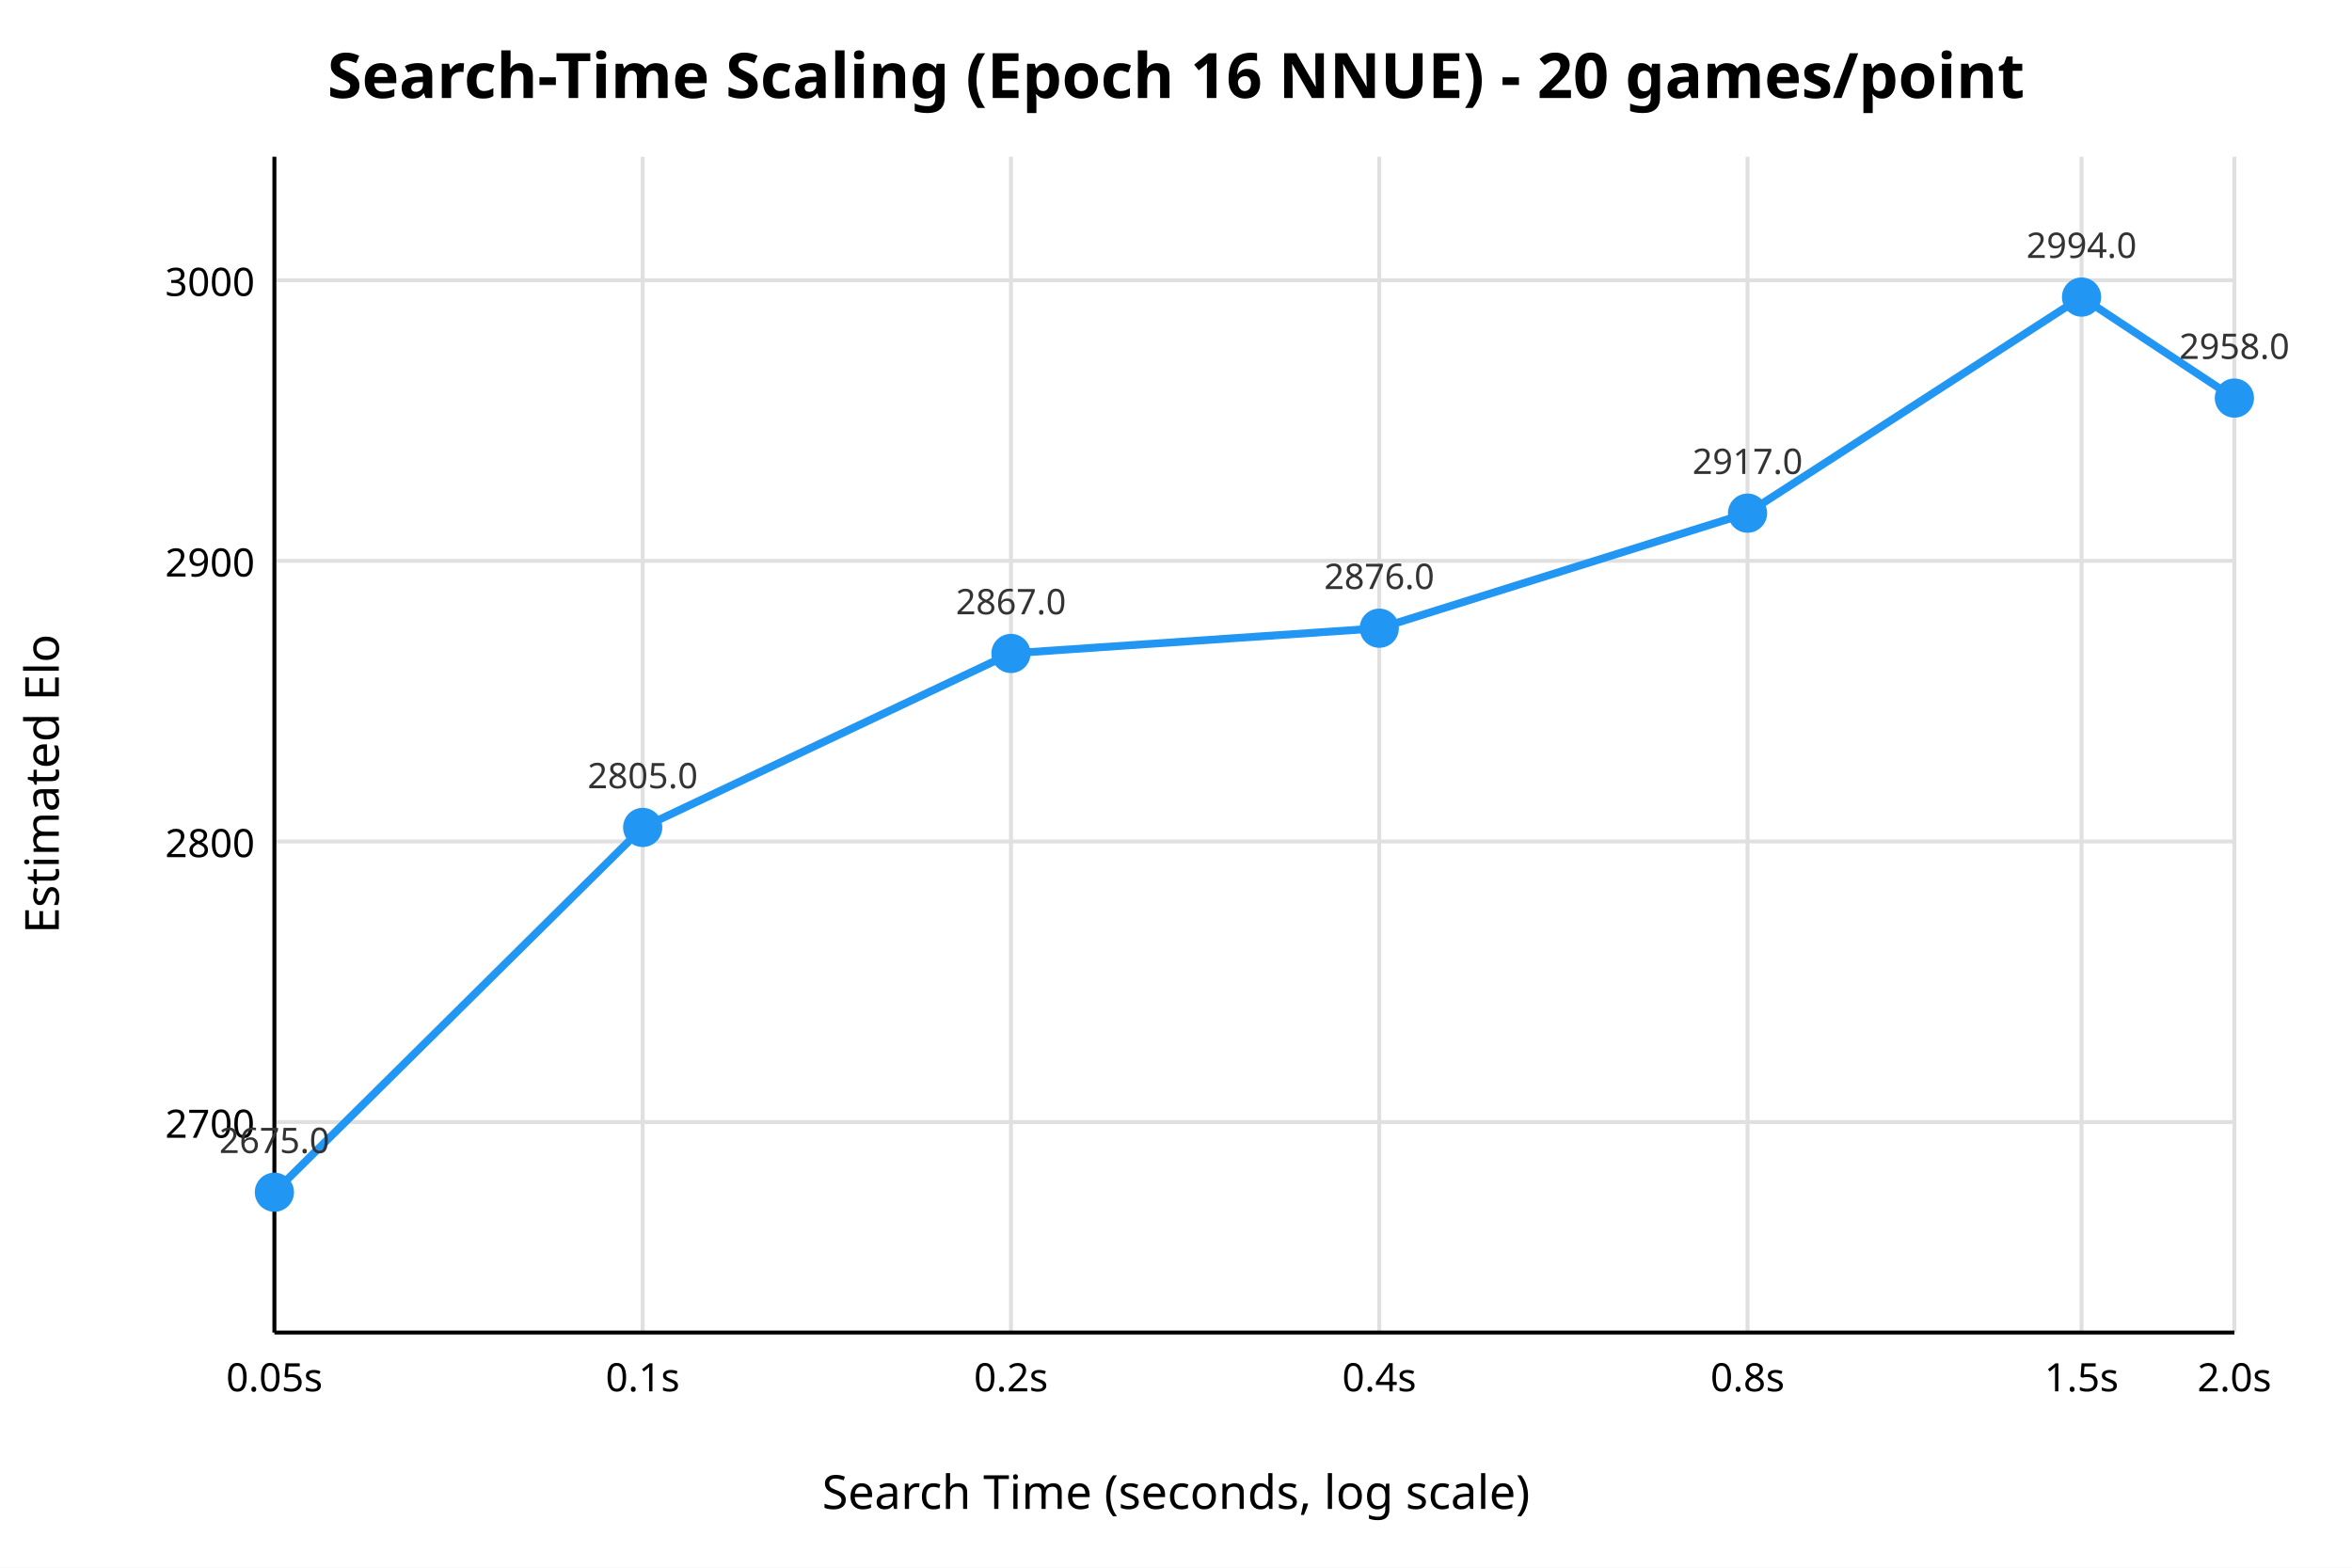
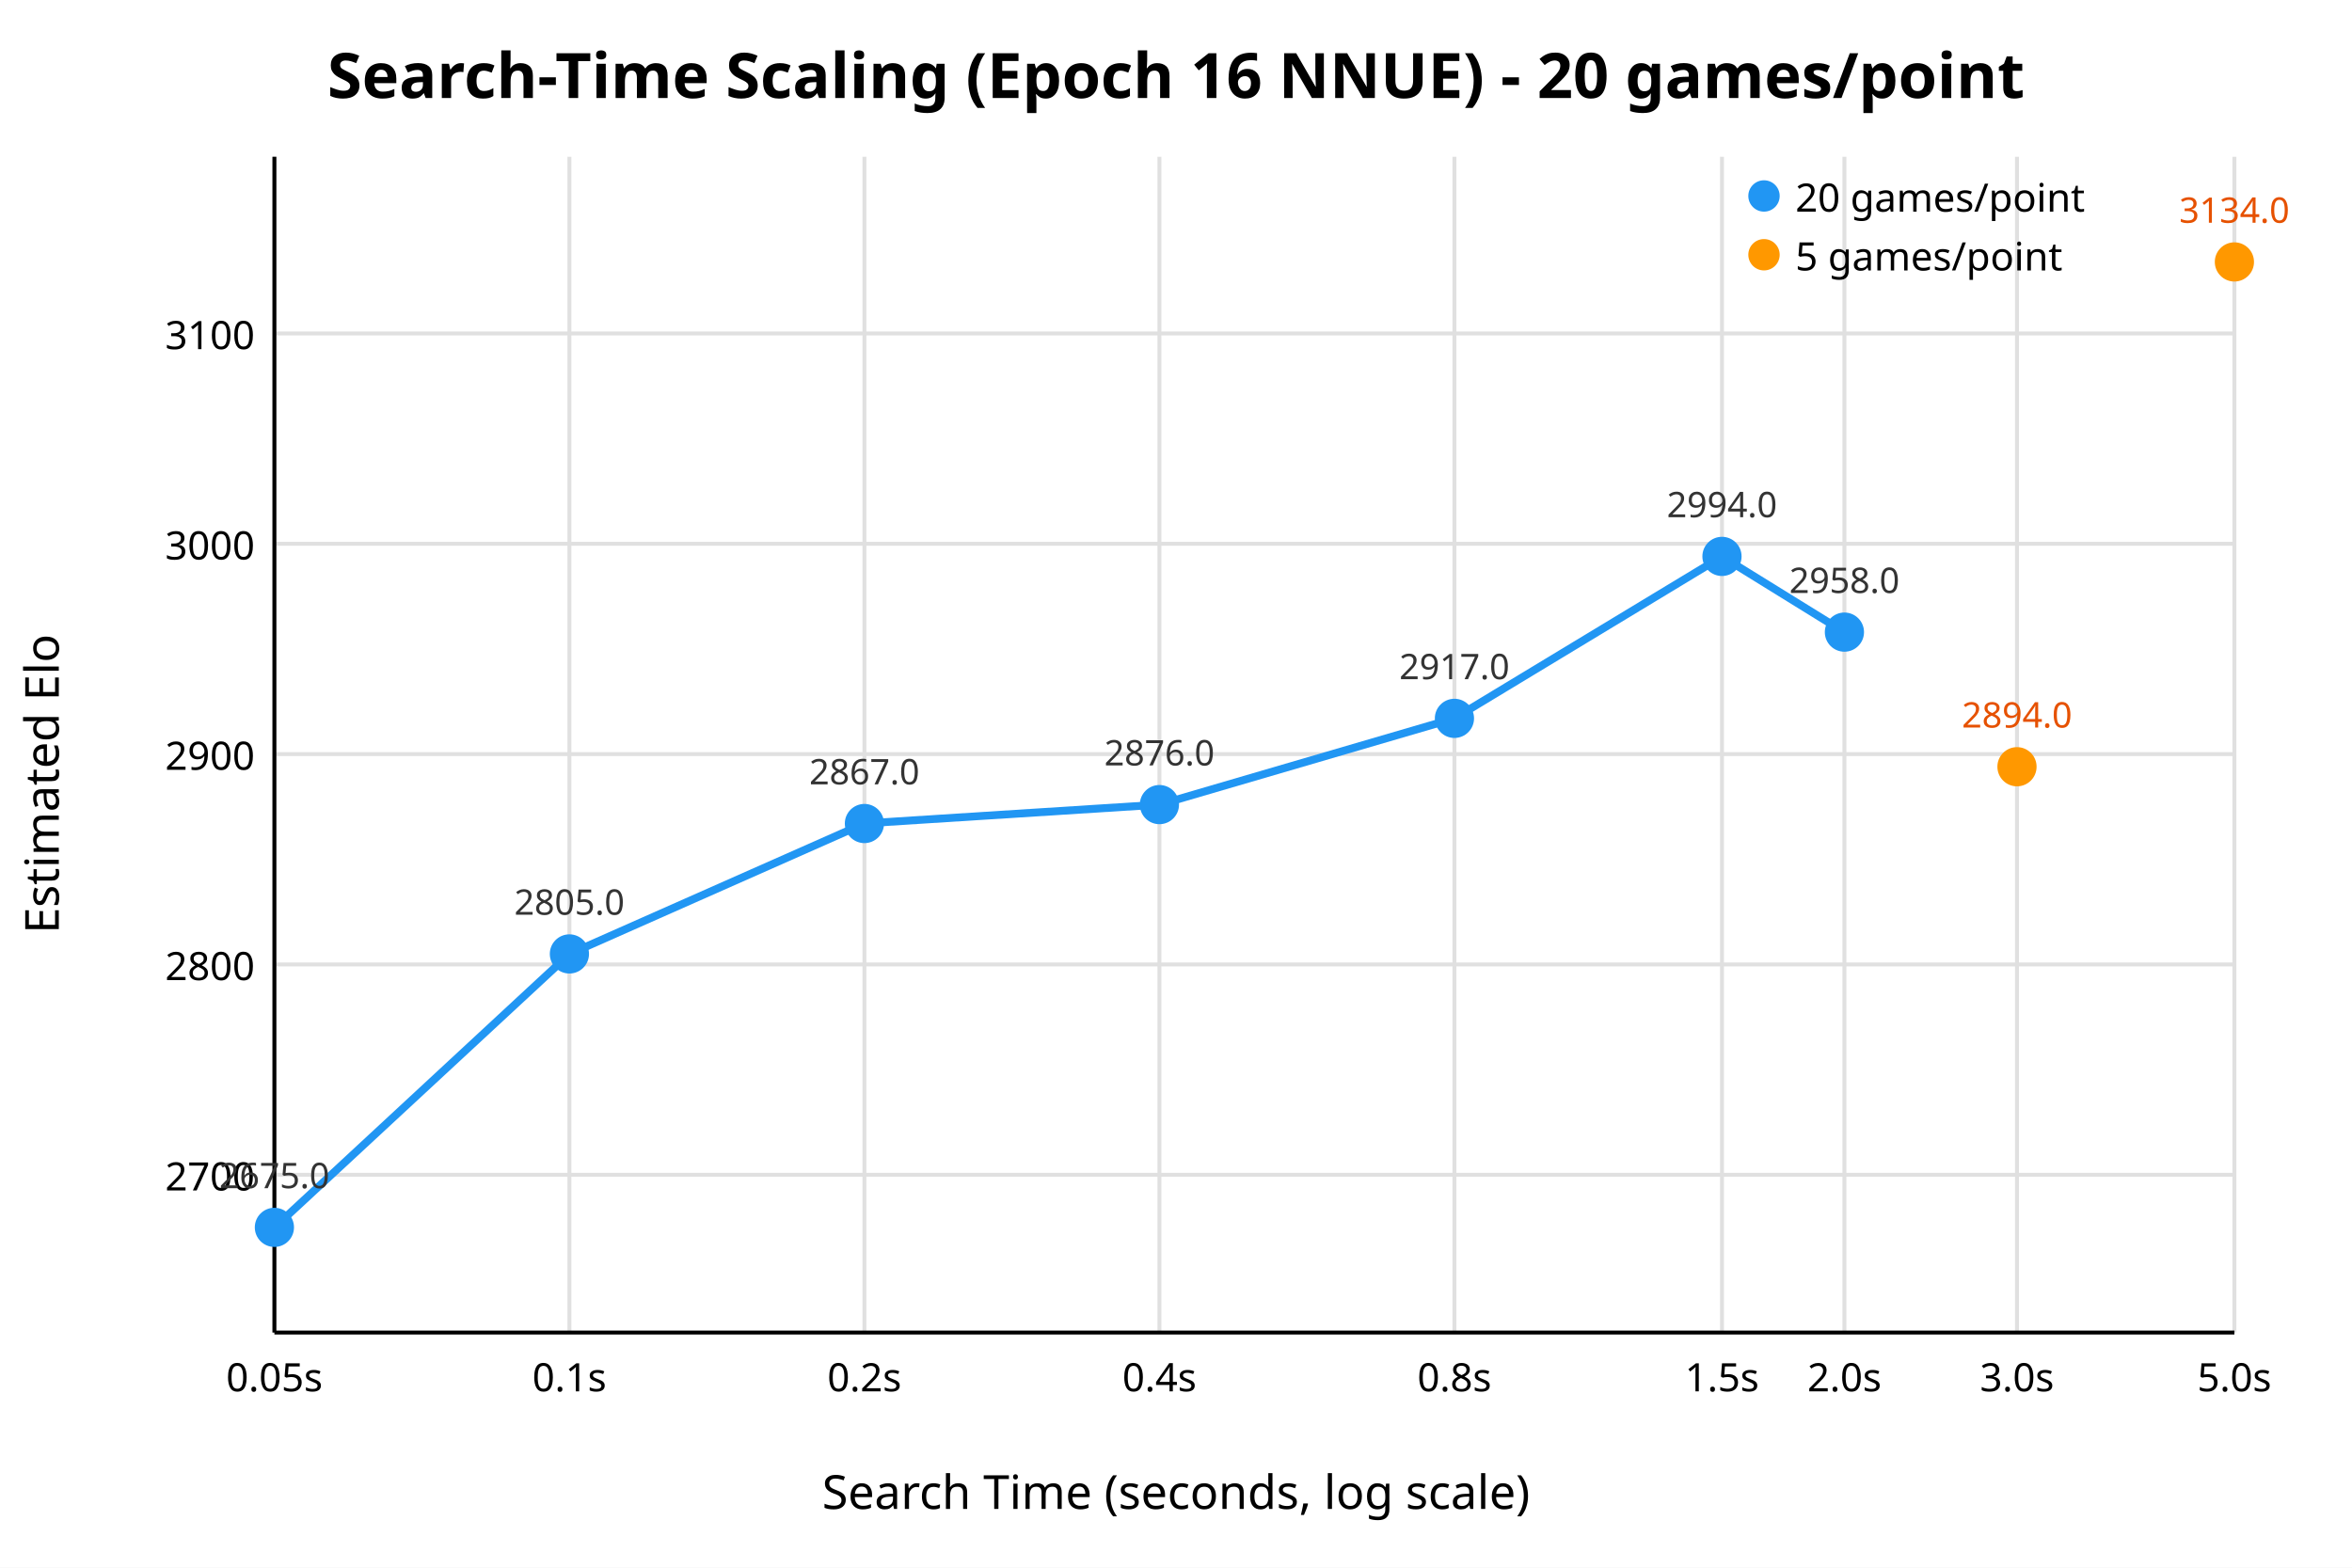
<svg xmlns="http://www.w3.org/2000/svg" viewBox="0 0 600 400">
  <style>
  .title { font: bold 16px sans-serif; }
  .axis-label { font: 12px sans-serif; }
  .tick-label { font: 10px sans-serif; }
  .grid { stroke: #e0e0e0; stroke-width: 1; }
  .line { fill: none; stroke: #2196F3; stroke-width: 2; }
  .point { fill: #2196F3; }
  .point-label { font: 9px sans-serif; fill: #333; }
+   .extra-point { fill: #FF9800; }
+   .extra-label { font: 9px sans-serif; fill: #E65100; }
+   .legend { font: 10px sans-serif; }
</style>
  <rect width="600" height="400" fill="white" />
  <text x="300.0" y="25" text-anchor="middle" class="title">Search-Time Scaling (Epoch 16 NNUE) - 20 games/point</text>
-   <line x1="70" y1="286.301" x2="570" y2="286.301" class="grid" />
-   <text x="65" y="290.301" text-anchor="end" class="tick-label">2700</text>
-   <line x1="70" y1="214.702" x2="570" y2="214.702" class="grid" />
-   <text x="65" y="218.702" text-anchor="end" class="tick-label">2800</text>
-   <line x1="70" y1="143.103" x2="570" y2="143.103" class="grid" />
-   <text x="65" y="147.103" text-anchor="end" class="tick-label">2900</text>
-   <line x1="70" y1="71.504" x2="570" y2="71.504" class="grid" />
-   <text x="65" y="75.504" text-anchor="end" class="tick-label">3000</text>
+   <line x1="70" y1="299.75" x2="570" y2="299.75" class="grid" />
+   <text x="65" y="303.75" text-anchor="end" class="tick-label">2700</text>
+   <line x1="70" y1="246.082" x2="570" y2="246.082" class="grid" />
+   <text x="65" y="250.082" text-anchor="end" class="tick-label">2800</text>
+   <line x1="70" y1="192.415" x2="570" y2="192.415" class="grid" />
+   <text x="65" y="196.415" text-anchor="end" class="tick-label">2900</text>
+   <line x1="70" y1="138.748" x2="570" y2="138.748" class="grid" />
+   <text x="65" y="142.748" text-anchor="end" class="tick-label">3000</text>
+   <line x1="70" y1="85.081" x2="570" y2="85.081" class="grid" />
+   <text x="65" y="89.081" text-anchor="end" class="tick-label">3100</text>
  <line x1="70.0" y1="40" x2="70.0" y2="340" class="grid" />
  <text x="70.0" y="355" text-anchor="middle" class="tick-label">0.05s</text>
-   <line x1="163.951" y1="40" x2="163.951" y2="340" class="grid" />
-   <text x="163.951" y="355" text-anchor="middle" class="tick-label">0.1s</text>
-   <line x1="257.902" y1="40" x2="257.902" y2="340" class="grid" />
-   <text x="257.902" y="355" text-anchor="middle" class="tick-label">0.2s</text>
-   <line x1="351.853" y1="40" x2="351.853" y2="340" class="grid" />
-   <text x="351.853" y="355" text-anchor="middle" class="tick-label">0.4s</text>
-   <line x1="445.804" y1="40" x2="445.804" y2="340" class="grid" />
-   <text x="445.804" y="355" text-anchor="middle" class="tick-label">0.8s</text>
-   <line x1="531.007" y1="40" x2="531.007" y2="340" class="grid" />
-   <text x="531.007" y="355" text-anchor="middle" class="tick-label">1.5s</text>
+   <line x1="145.257" y1="40" x2="145.257" y2="340" class="grid" />
+   <text x="145.257" y="355" text-anchor="middle" class="tick-label">0.1s</text>
+   <line x1="220.515" y1="40" x2="220.515" y2="340" class="grid" />
+   <text x="220.515" y="355" text-anchor="middle" class="tick-label">0.2s</text>
+   <line x1="295.772" y1="40" x2="295.772" y2="340" class="grid" />
+   <text x="295.772" y="355" text-anchor="middle" class="tick-label">0.4s</text>
+   <line x1="371.03" y1="40" x2="371.03" y2="340" class="grid" />
+   <text x="371.03" y="355" text-anchor="middle" class="tick-label">0.8s</text>
+   <line x1="439.28" y1="40" x2="439.28" y2="340" class="grid" />
+   <text x="439.28" y="355" text-anchor="middle" class="tick-label">1.5s</text>
+   <line x1="470.515" y1="40" x2="470.515" y2="340" class="grid" />
+   <text x="470.515" y="355" text-anchor="middle" class="tick-label">2.0s</text>
+   <line x1="514.538" y1="40" x2="514.538" y2="340" class="grid" />
+   <text x="514.538" y="355" text-anchor="middle" class="tick-label">3.0s</text>
  <line x1="570.0" y1="40" x2="570.0" y2="340" class="grid" />
-   <text x="570.0" y="355" text-anchor="middle" class="tick-label">2.0s</text>
+   <text x="570.0" y="355" text-anchor="middle" class="tick-label">5.0s</text>
  <line x1="70" y1="340" x2="570" y2="340" stroke="black" stroke-width="1" />
  <line x1="70" y1="40" x2="70" y2="340" stroke="black" stroke-width="1" />
  <text x="300.0" y="385" text-anchor="middle" class="axis-label">Search Time (seconds, log scale)</text>
  <text x="15" y="200.0" text-anchor="middle" transform="rotate(-90, 15, 200.0)" class="axis-label">Estimated Elo</text>
-   <path d="M 70.0,304.2 L 164.0,211.1 L 257.9,166.7 L 351.9,160.3 L 445.8,130.9 L 531.0,75.8 L 570.0,101.6" class="line" />
-   <circle cx="70.0" cy="304.2" r="5" class="point" />
-   <text x="70.0" y="294.2" text-anchor="middle" class="point-label">2675.0</text>
-   <circle cx="163.951" cy="211.122" r="5" class="point" />
-   <text x="163.951" y="201.122" text-anchor="middle" class="point-label">2805.0</text>
-   <circle cx="257.902" cy="166.73" r="5" class="point" />
-   <text x="257.902" y="156.73" text-anchor="middle" class="point-label">2867.0</text>
-   <circle cx="351.853" cy="160.286" r="5" class="point" />
-   <text x="351.853" y="150.286" text-anchor="middle" class="point-label">2876.0</text>
-   <circle cx="445.804" cy="130.931" r="5" class="point" />
-   <text x="445.804" y="120.931" text-anchor="middle" class="point-label">2917.0</text>
-   <circle cx="531.007" cy="75.8" r="5" class="point" />
-   <text x="531.007" y="65.8" text-anchor="middle" class="point-label">2994.0</text>
-   <circle cx="570.0" cy="101.575" r="5" class="point" />
-   <text x="570.0" y="91.575" text-anchor="middle" class="point-label">2958.0</text>
+   <path d="M 70.0,313.2 L 145.3,243.4 L 220.5,210.1 L 295.8,205.3 L 371.0,183.3 L 439.3,142.0 L 470.5,161.3" class="line" />
+   <circle cx="70.0" cy="313.166" r="5" class="point" />
+   <text x="70.0" y="303.166" text-anchor="middle" class="point-label">2675.0</text>
+   <circle cx="145.257" cy="243.399" r="5" class="point" />
+   <text x="145.257" y="233.399" text-anchor="middle" class="point-label">2805.0</text>
+   <circle cx="220.515" cy="210.125" r="5" class="point" />
+   <text x="220.515" y="200.125" text-anchor="middle" class="point-label">2867.0</text>
+   <circle cx="295.772" cy="205.295" r="5" class="point" />
+   <text x="295.772" y="195.295" text-anchor="middle" class="point-label">2876.0</text>
+   <circle cx="371.03" cy="183.292" r="5" class="point" />
+   <text x="371.03" y="173.292" text-anchor="middle" class="point-label">2917.0</text>
+   <circle cx="439.28" cy="141.968" r="5" class="point" />
+   <text x="439.28" y="131.968" text-anchor="middle" class="point-label">2994.0</text>
+   <circle cx="470.515" cy="161.288" r="5" class="point" />
+   <text x="470.515" y="151.288" text-anchor="middle" class="point-label">2958.0</text>
+   <circle cx="514.538" cy="195.635" r="5" class="extra-point" />
+   <text x="514.538" y="185.635" text-anchor="middle" class="extra-label">2894.0</text>
+   <circle cx="570.0" cy="66.834" r="5" class="extra-point" />
+   <text x="570.0" y="56.834" text-anchor="middle" class="extra-label">3134.0</text>
+   <circle cx="450" cy="50" r="4" class="point" />
+   <text x="458" y="54" class="legend">20 games/point</text>
+   <circle cx="450" cy="65" r="4" class="extra-point" />
+   <text x="458" y="69" class="legend">5 games/point</text>
</svg>
